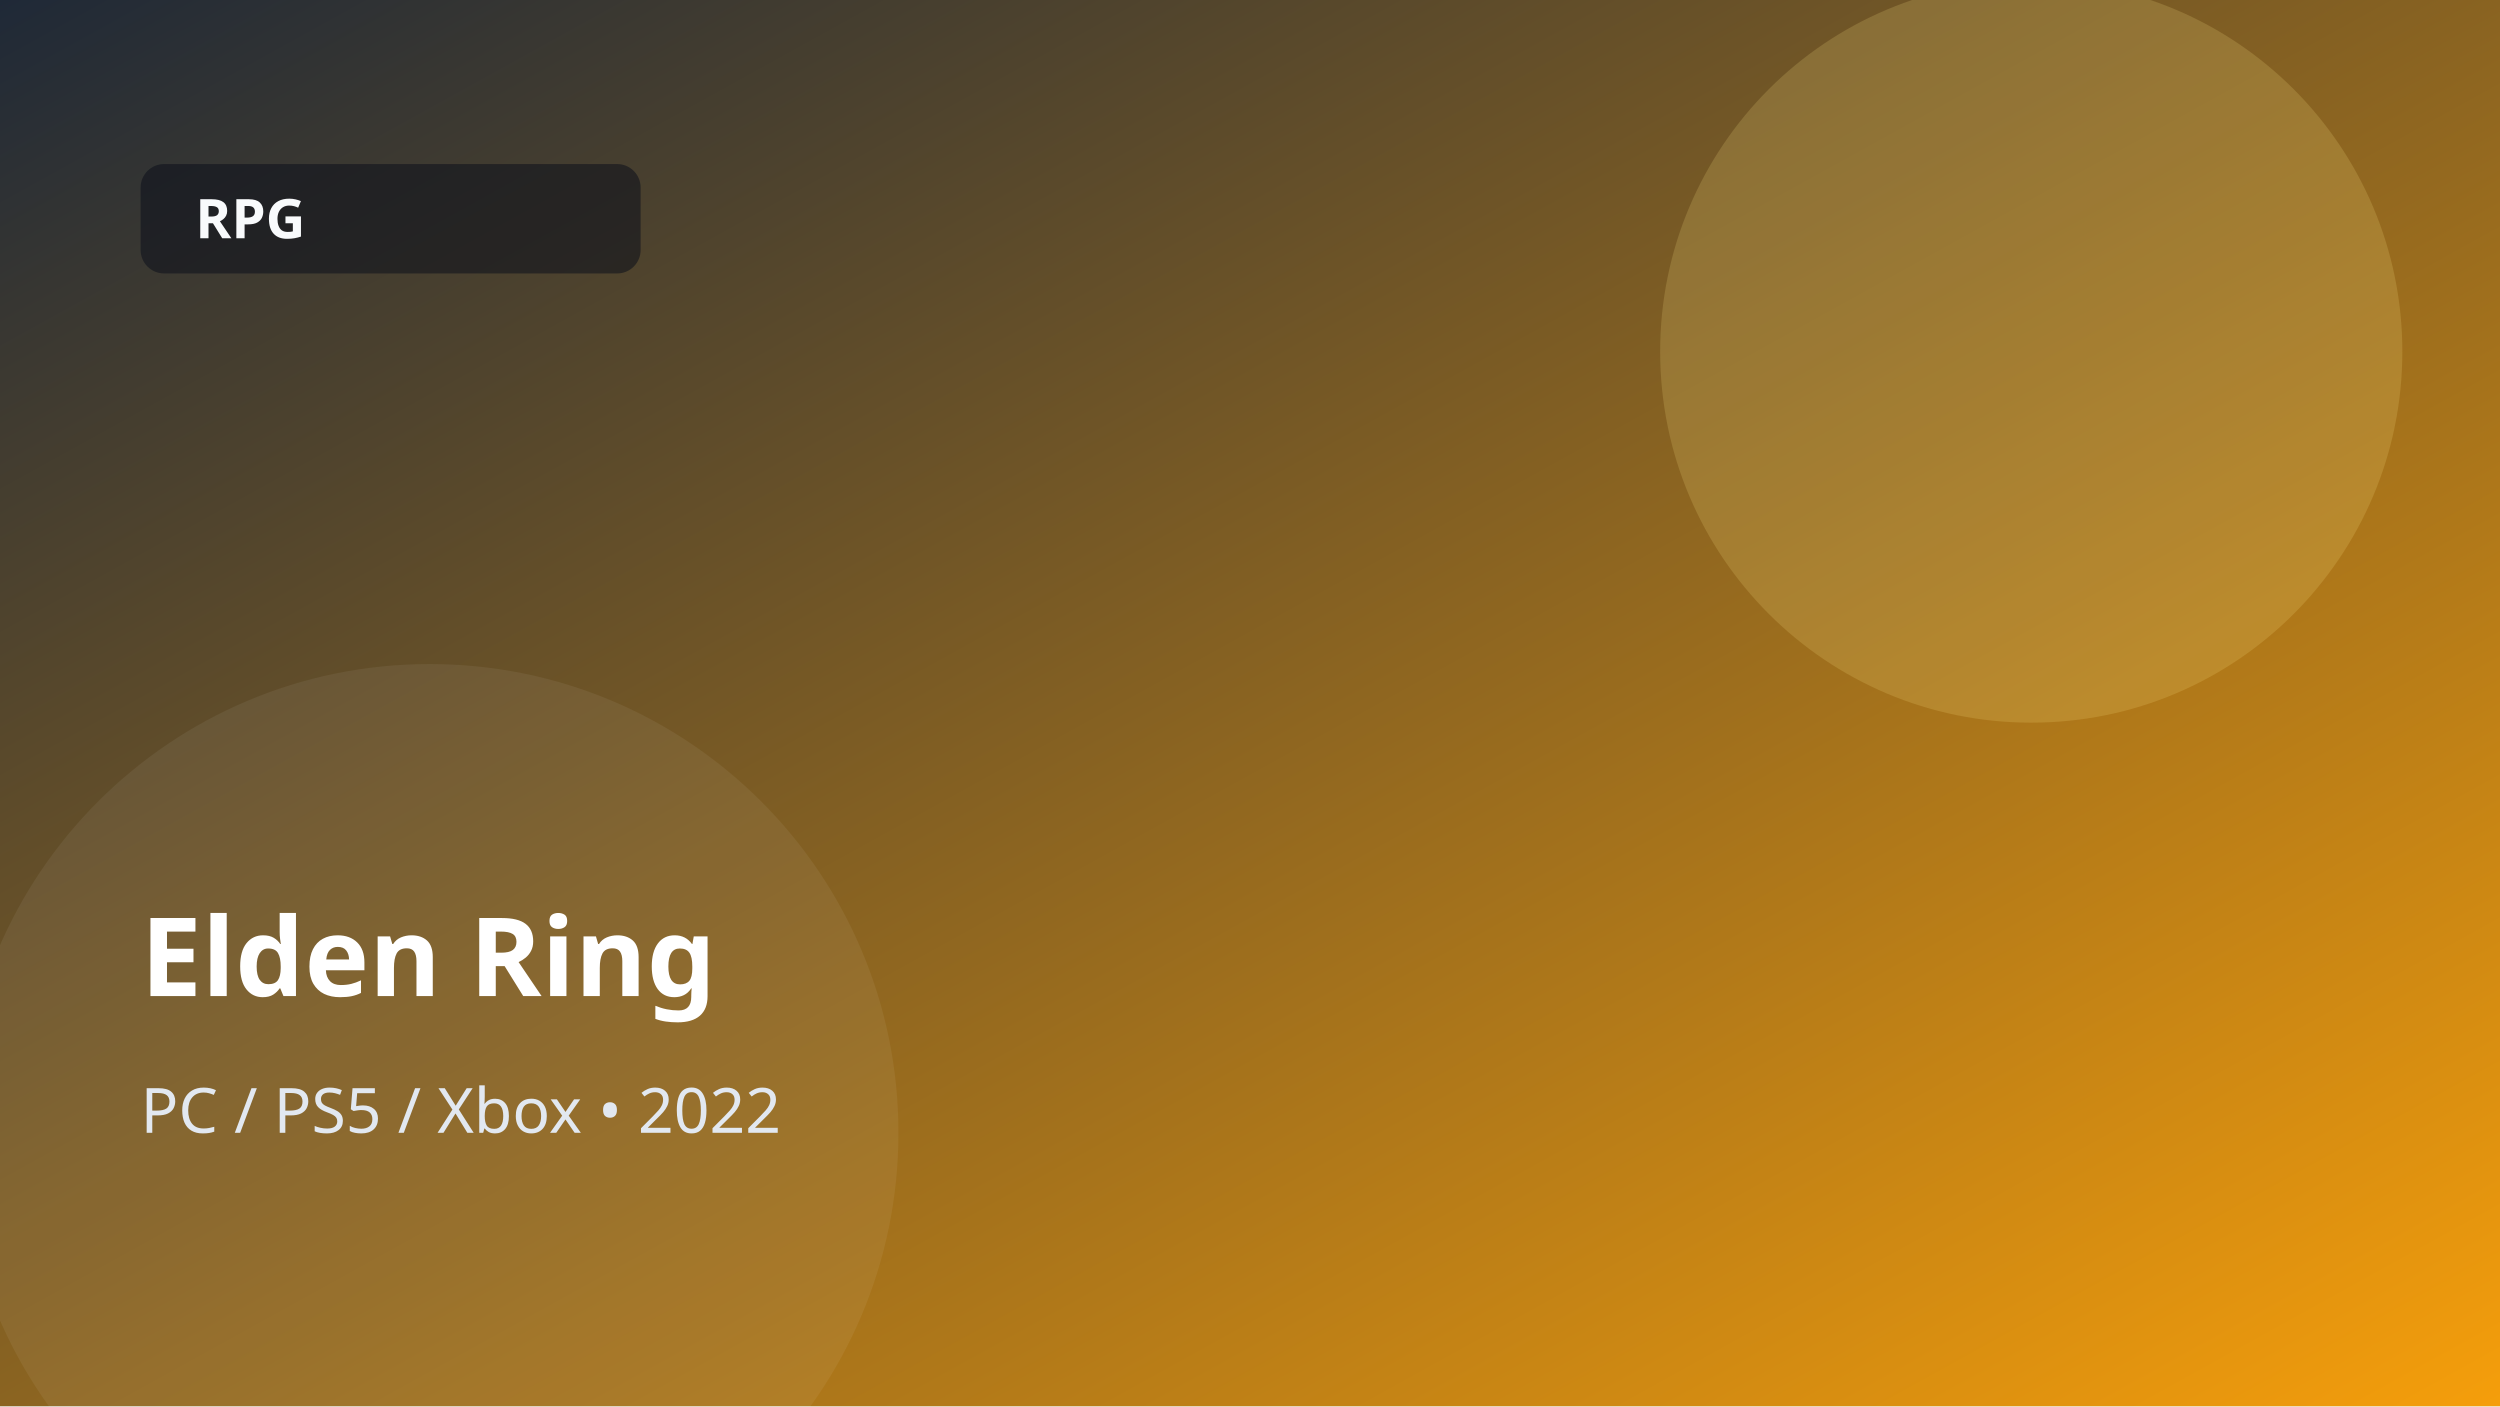
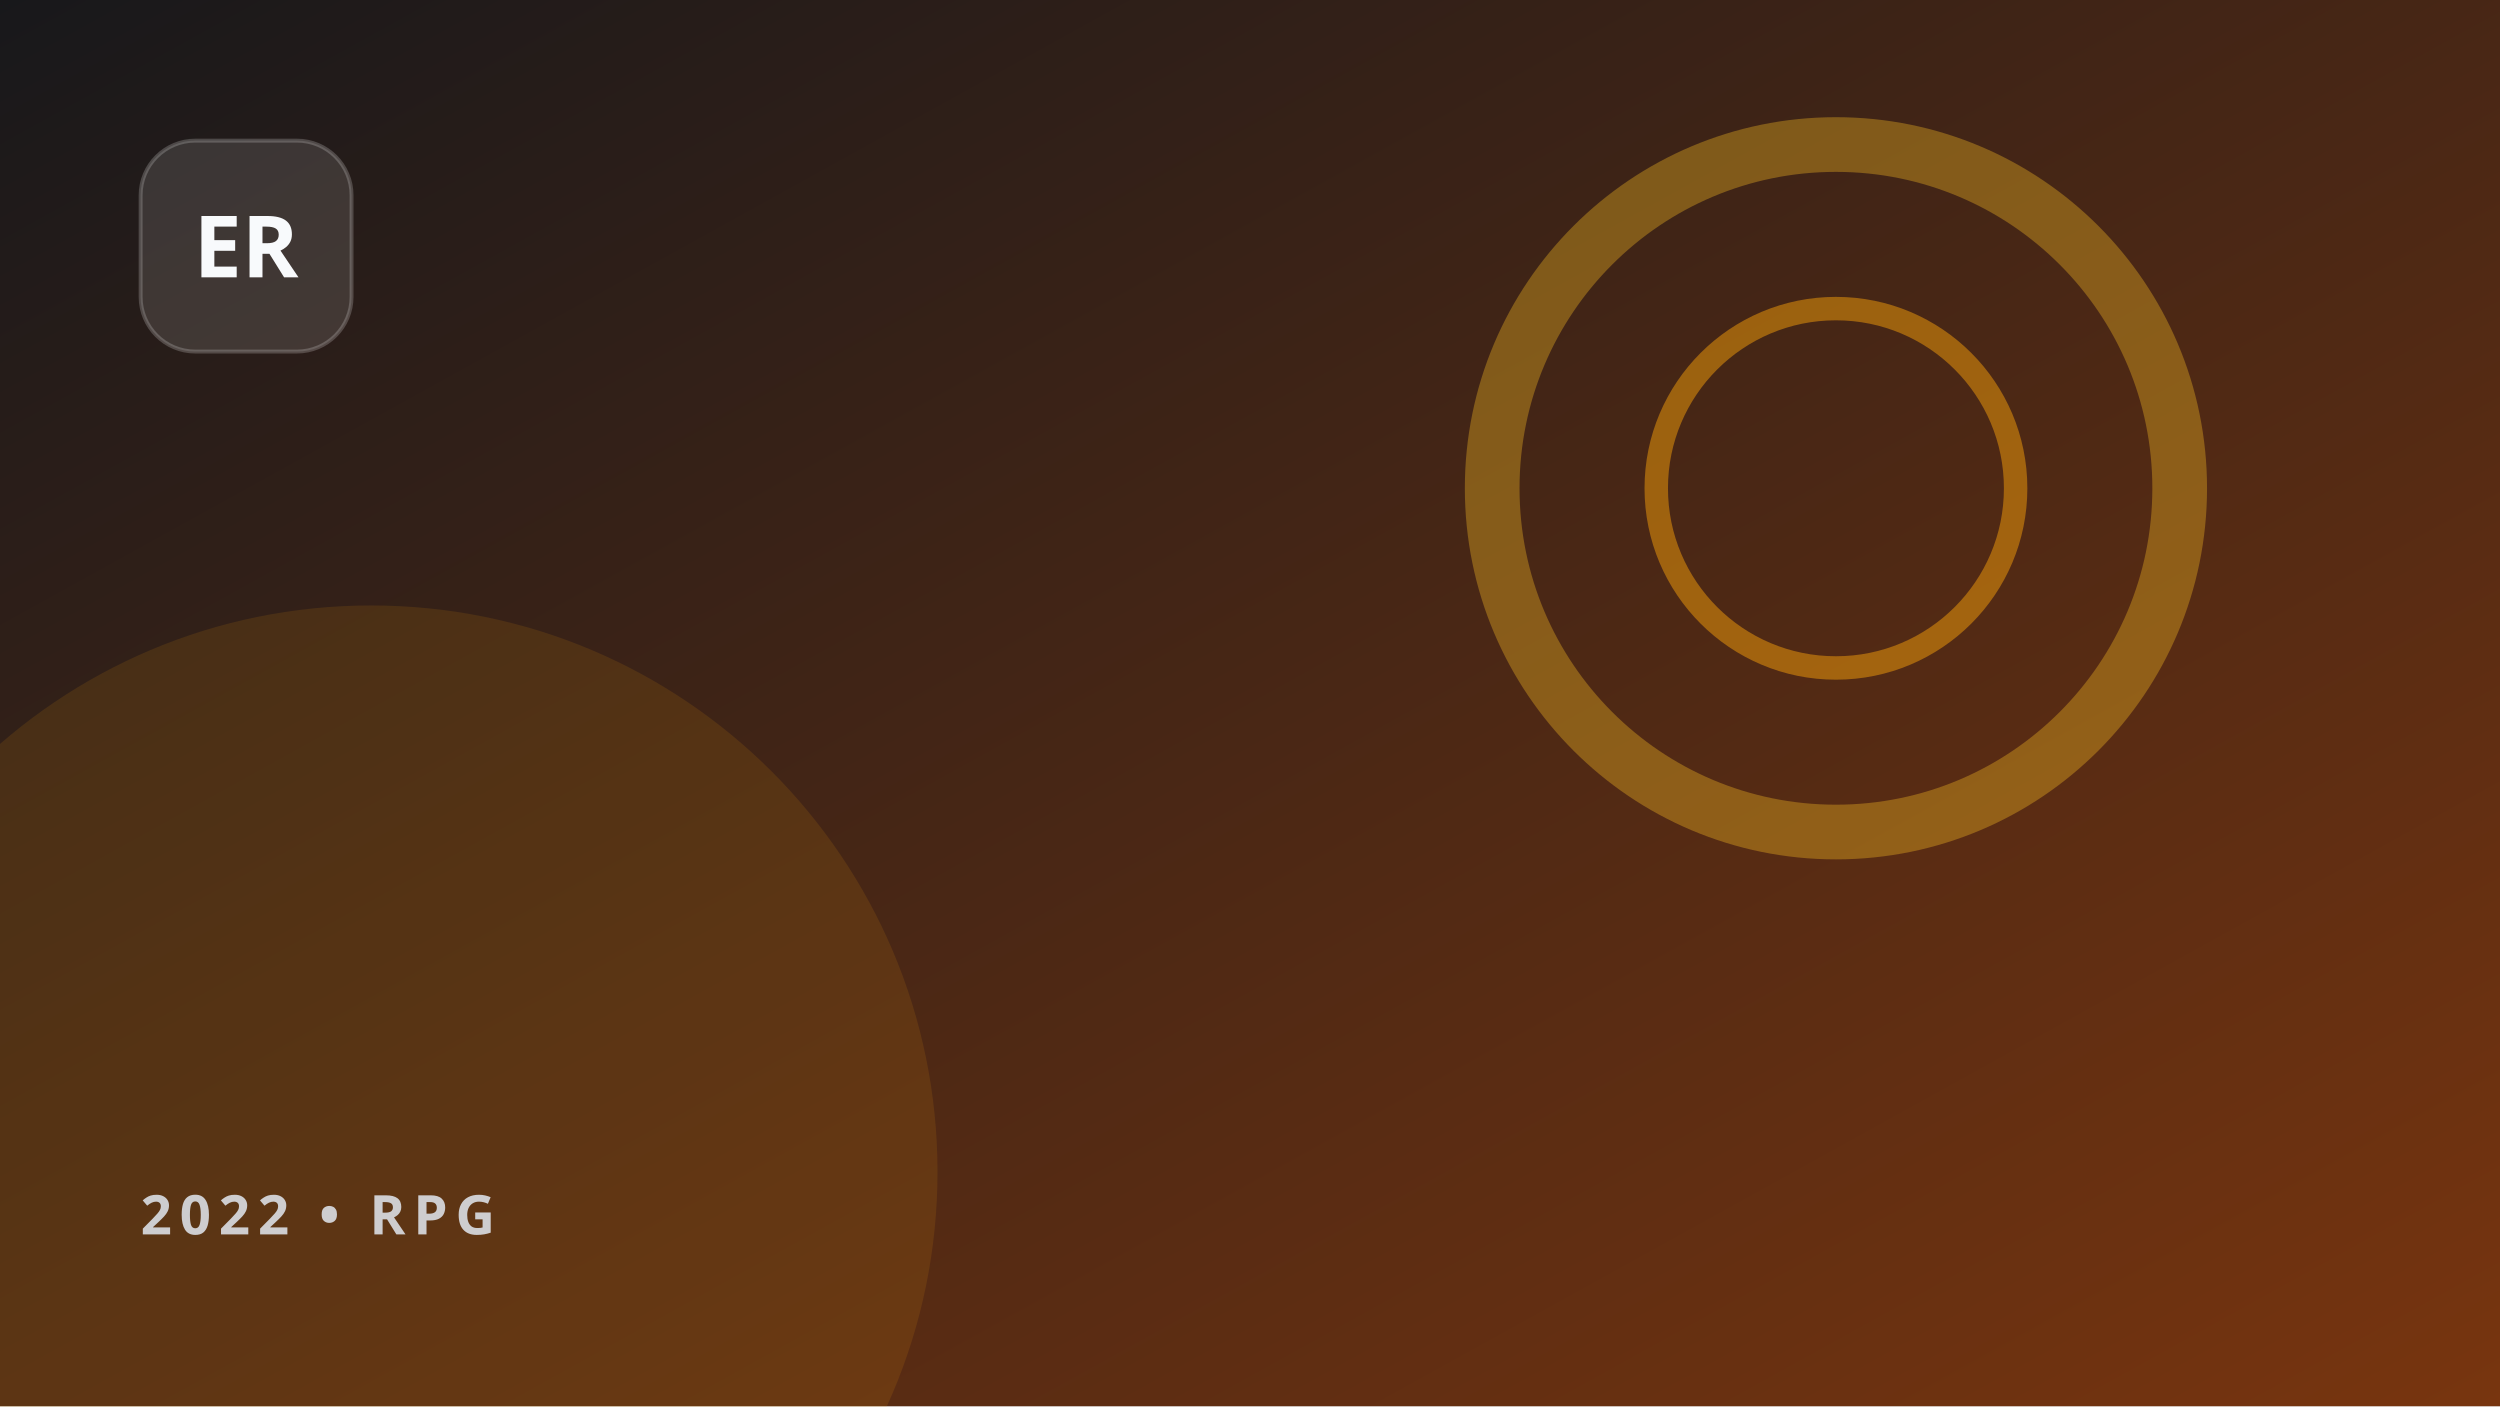
<svg xmlns="http://www.w3.org/2000/svg" viewBox="0 0 640 360" width="640" height="360">
  <defs>
-     <linearGradient id="g1" x1="0" y1="0" x2="1" y2="1">
-       <stop offset="0%" stop-color="#1f2937" />
-       <stop offset="100%" stop-color="#f59e0b" />
+     <linearGradient id="bg1" x1="0" y1="0" x2="1" y2="1">
+       <stop offset="0%" stop-color="#18181b" />
+       <stop offset="100%" stop-color="#78350f" />
    </linearGradient>
  </defs>
-   <rect width="640" height="360" fill="url(#g1)" />
-   <circle cx="520" cy="90" r="95" fill="#fde68a" fill-opacity="0.18" />
-   <circle cx="110" cy="290" r="120" fill="#ffffff" fill-opacity="0.06" />
-   <rect x="36" y="42" width="128" height="28" rx="6" fill="#0b0f1a" fill-opacity="0.55" />
-   <text x="50" y="61" fill="#f8fafc" font-family="system-ui,sans-serif" font-size="14" font-weight="700">RPG</text>
-   <text x="36" y="255" fill="#ffffff" font-family="system-ui,sans-serif" font-size="28" font-weight="800">Elden Ring</text>
-   <text x="36" y="290" fill="#e2e8f0" font-family="system-ui,sans-serif" font-size="16">PC / PS5 / Xbox • 2022</text>
+   <rect width="640" height="360" fill="url(#bg1)" />
+   <circle cx="95" cy="300" r="145" fill="#f59e0b" fill-opacity="0.12" />
+   <circle cx="470" cy="125" r="88" fill="none" stroke="#fbbf24" stroke-width="14" stroke-opacity="0.35" />
+   <circle cx="470" cy="125" r="46" fill="none" stroke="#f59e0b" stroke-width="6" stroke-opacity="0.5" />
+   <rect x="36" y="36" width="54" height="54" rx="14" fill="#ffffff" fill-opacity="0.12" stroke="#ffffff" stroke-opacity="0.2" />
+   <text x="63" y="71" text-anchor="middle" fill="#f8fafc" font-family="system-ui,sans-serif" font-size="22" font-weight="700">ER</text>
+   <text x="36" y="316" fill="#e2e8f0" fill-opacity="0.85" font-family="system-ui,sans-serif" font-size="14" letter-spacing="2" font-weight="600">2022 • RPG</text>
</svg>
